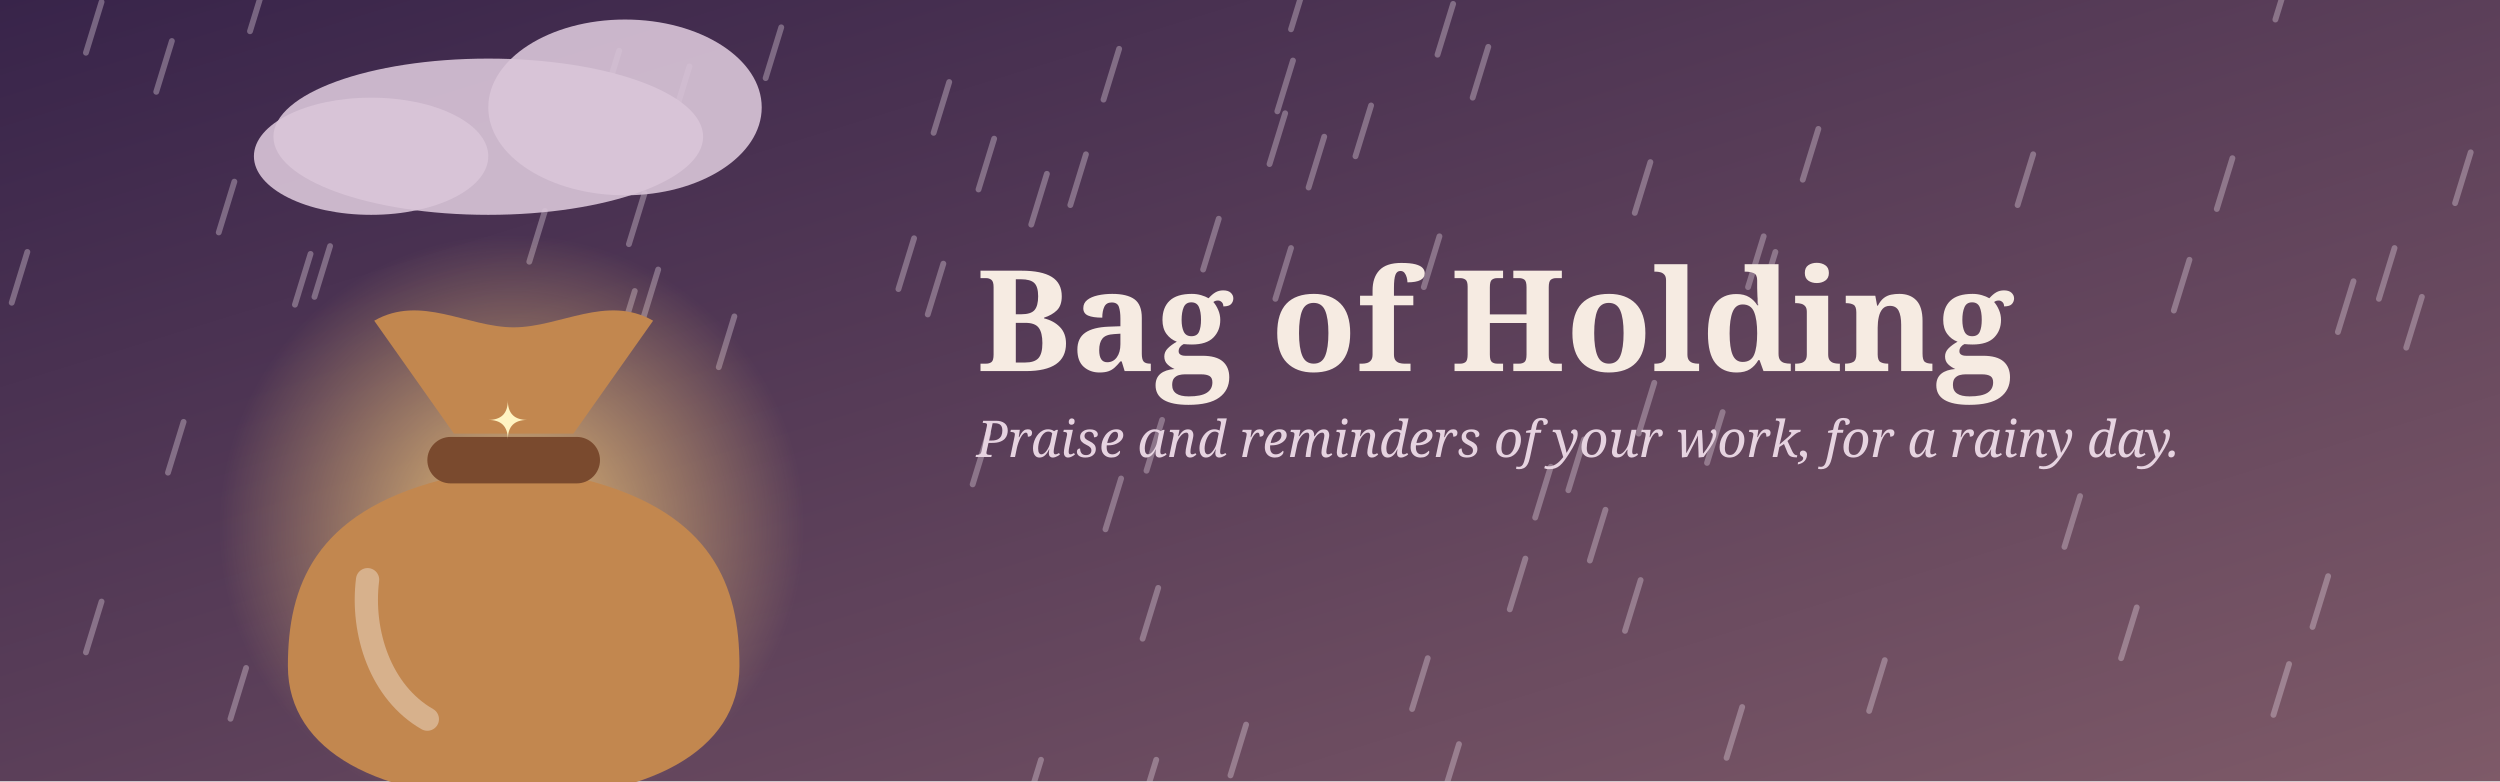
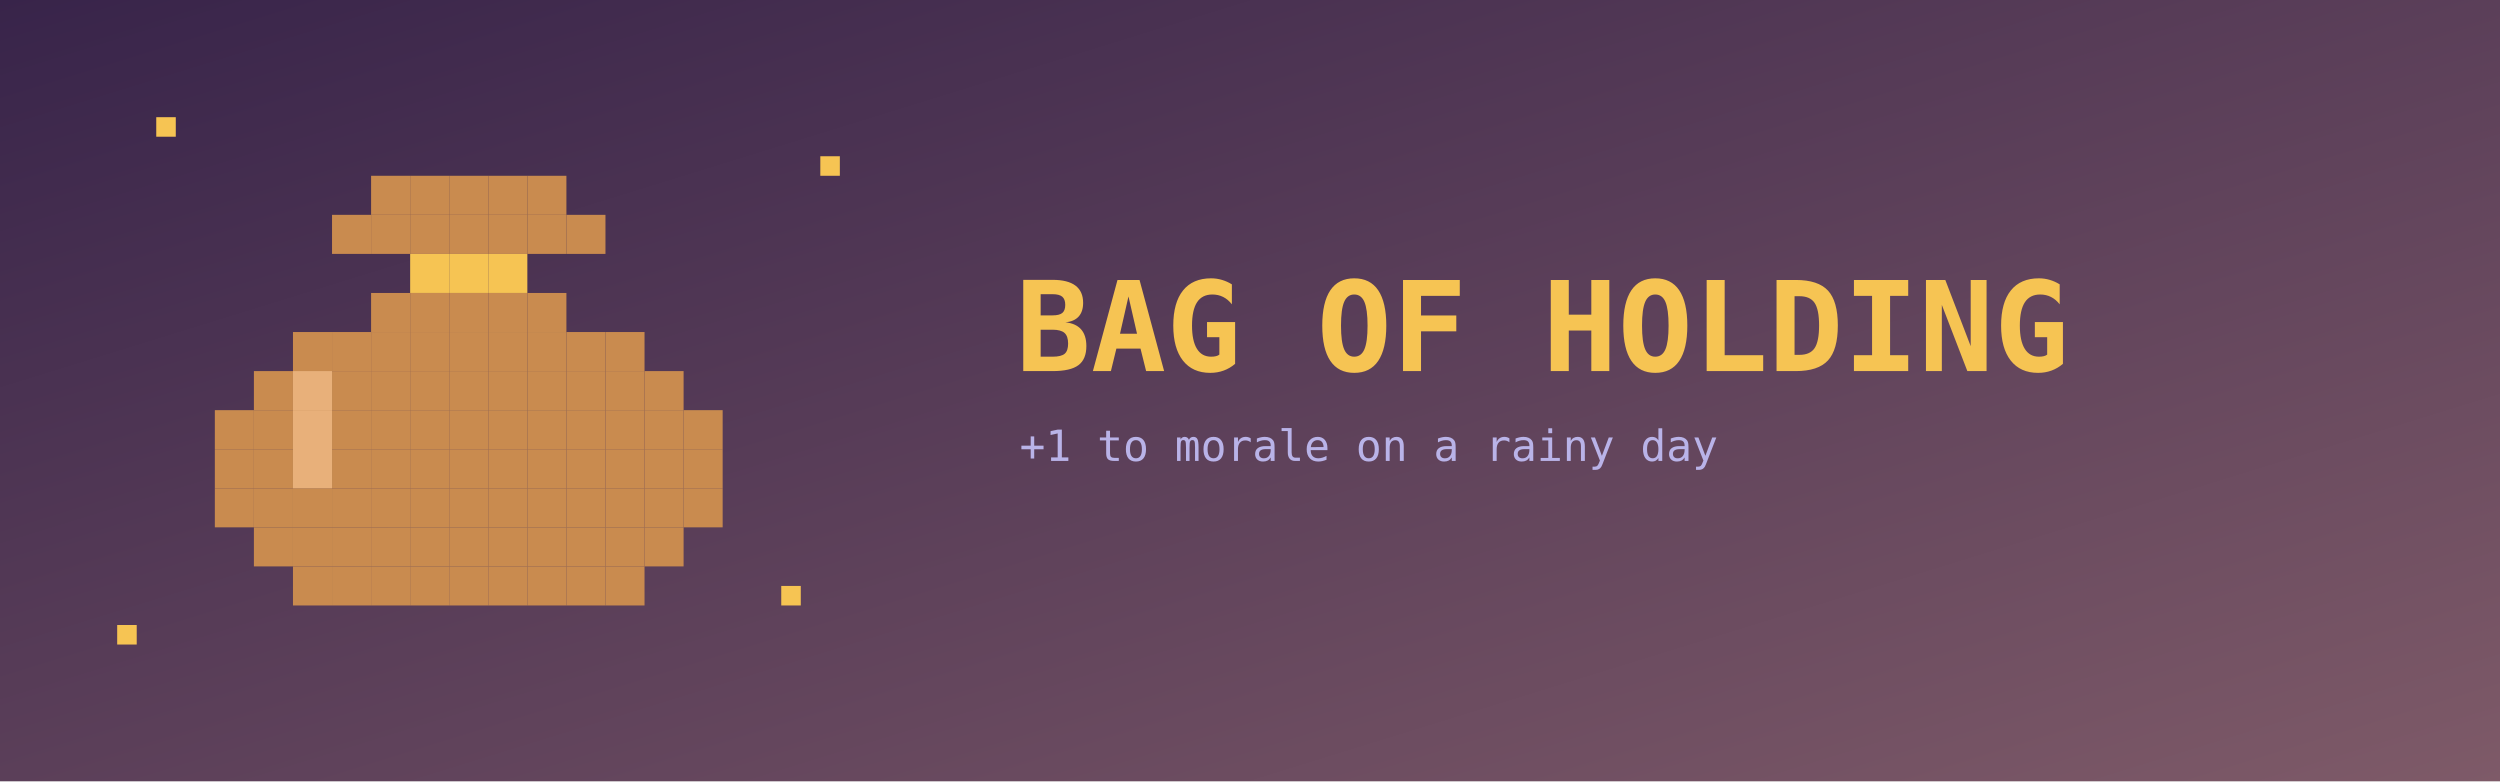
<svg xmlns="http://www.w3.org/2000/svg" width="1280" height="400" viewBox="0 0 1280 400">
  <defs>
    <linearGradient id="sky" x1="0" y1="0" x2="1" y2="1">
      <stop offset="0" stop-color="#38244a" />
      <stop offset="1" stop-color="#7e5a68" />
    </linearGradient>
-     <radialGradient id="glow">
-       <stop offset="0" stop-color="#ffd27a" stop-opacity=".85" />
-       <stop offset="1" stop-color="#ffd27a" stop-opacity="0" />
-     </radialGradient>
  </defs>
  <rect width="100%" height="100%" fill="url(#sky)" />
-   <line x1="483" y1="135" x2="475" y2="161" stroke="#e9d9e6" stroke-opacity=".35" stroke-width="3" stroke-linecap="round" />
-   <line x1="211" y1="349" x2="203" y2="375" stroke="#e9d9e6" stroke-opacity=".35" stroke-width="3" stroke-linecap="round" />
-   <line x1="811" y1="225" x2="803" y2="251" stroke="#e9d9e6" stroke-opacity=".35" stroke-width="3" stroke-linecap="round" />
-   <line x1="317" y1="26" x2="309" y2="52" stroke="#e9d9e6" stroke-opacity=".35" stroke-width="3" stroke-linecap="round" />
-   <line x1="136" y1="-10" x2="128" y2="16" stroke="#e9d9e6" stroke-opacity=".35" stroke-width="3" stroke-linecap="round" />
-   <line x1="822" y1="261" x2="814" y2="287" stroke="#e9d9e6" stroke-opacity=".35" stroke-width="3" stroke-linecap="round" />
-   <line x1="592" y1="389" x2="584" y2="415" stroke="#e9d9e6" stroke-opacity=".35" stroke-width="3" stroke-linecap="round" />
-   <line x1="120" y1="93" x2="112" y2="119" stroke="#e9d9e6" stroke-opacity=".35" stroke-width="3" stroke-linecap="round" />
-   <line x1="1065" y1="254" x2="1057" y2="280" stroke="#e9d9e6" stroke-opacity=".35" stroke-width="3" stroke-linecap="round" />
-   <line x1="737" y1="121" x2="729" y2="147" stroke="#e9d9e6" stroke-opacity=".35" stroke-width="3" stroke-linecap="round" />
-   <line x1="353" y1="34" x2="345" y2="60" stroke="#e9d9e6" stroke-opacity=".35" stroke-width="3" stroke-linecap="round" />
-   <line x1="536" y1="89" x2="528" y2="115" stroke="#e9d9e6" stroke-opacity=".35" stroke-width="3" stroke-linecap="round" />
-   <line x1="52" y1="308" x2="44" y2="334" stroke="#e9d9e6" stroke-opacity=".35" stroke-width="3" stroke-linecap="round" />
-   <line x1="533" y1="389" x2="525" y2="415" stroke="#e9d9e6" stroke-opacity=".35" stroke-width="3" stroke-linecap="round" />
-   <line x1="556" y1="79" x2="548" y2="105" stroke="#e9d9e6" stroke-opacity=".35" stroke-width="3" stroke-linecap="round" />
-   <line x1="337" y1="138" x2="329" y2="164" stroke="#e9d9e6" stroke-opacity=".35" stroke-width="3" stroke-linecap="round" />
-   <line x1="593" y1="301" x2="585" y2="327" stroke="#e9d9e6" stroke-opacity=".35" stroke-width="3" stroke-linecap="round" />
-   <line x1="762" y1="24" x2="754" y2="50" stroke="#e9d9e6" stroke-opacity=".35" stroke-width="3" stroke-linecap="round" />
-   <line x1="1240" y1="152" x2="1232" y2="178" stroke="#e9d9e6" stroke-opacity=".35" stroke-width="3" stroke-linecap="round" />
-   <line x1="794" y1="239" x2="786" y2="265" stroke="#e9d9e6" stroke-opacity=".35" stroke-width="3" stroke-linecap="round" />
-   <line x1="509" y1="71" x2="501" y2="97" stroke="#e9d9e6" stroke-opacity=".35" stroke-width="3" stroke-linecap="round" />
-   <line x1="506" y1="222" x2="498" y2="248" stroke="#e9d9e6" stroke-opacity=".35" stroke-width="3" stroke-linecap="round" />
-   <line x1="573" y1="25" x2="565" y2="51" stroke="#e9d9e6" stroke-opacity=".35" stroke-width="3" stroke-linecap="round" />
-   <line x1="1121" y1="133" x2="1113" y2="159" stroke="#e9d9e6" stroke-opacity=".35" stroke-width="3" stroke-linecap="round" />
-   <line x1="14" y1="129" x2="6" y2="155" stroke="#e9d9e6" stroke-opacity=".35" stroke-width="3" stroke-linecap="round" />
-   <line x1="1172" y1="340" x2="1164" y2="366" stroke="#e9d9e6" stroke-opacity=".35" stroke-width="3" stroke-linecap="round" />
-   <line x1="638" y1="371" x2="630" y2="397" stroke="#e9d9e6" stroke-opacity=".35" stroke-width="3" stroke-linecap="round" />
-   <line x1="1041" y1="79" x2="1033" y2="105" stroke="#e9d9e6" stroke-opacity=".35" stroke-width="3" stroke-linecap="round" />
-   <line x1="847" y1="196" x2="839" y2="222" stroke="#e9d9e6" stroke-opacity=".35" stroke-width="3" stroke-linecap="round" />
-   <line x1="1226" y1="127" x2="1218" y2="153" stroke="#e9d9e6" stroke-opacity=".35" stroke-width="3" stroke-linecap="round" />
-   <line x1="882" y1="211" x2="874" y2="237" stroke="#e9d9e6" stroke-opacity=".35" stroke-width="3" stroke-linecap="round" />
-   <line x1="330" y1="99" x2="322" y2="125" stroke="#e9d9e6" stroke-opacity=".35" stroke-width="3" stroke-linecap="round" />
-   <line x1="624" y1="112" x2="616" y2="138" stroke="#e9d9e6" stroke-opacity=".35" stroke-width="3" stroke-linecap="round" />
-   <line x1="88" y1="21" x2="80" y2="47" stroke="#e9d9e6" stroke-opacity=".35" stroke-width="3" stroke-linecap="round" />
-   <line x1="94" y1="216" x2="86" y2="242" stroke="#e9d9e6" stroke-opacity=".35" stroke-width="3" stroke-linecap="round" />
-   <line x1="574" y1="245" x2="566" y2="271" stroke="#e9d9e6" stroke-opacity=".35" stroke-width="3" stroke-linecap="round" />
-   <line x1="1094" y1="311" x2="1086" y2="337" stroke="#e9d9e6" stroke-opacity=".35" stroke-width="3" stroke-linecap="round" />
-   <line x1="965" y1="338" x2="957" y2="364" stroke="#e9d9e6" stroke-opacity=".35" stroke-width="3" stroke-linecap="round" />
-   <line x1="702" y1="54" x2="694" y2="80" stroke="#e9d9e6" stroke-opacity=".35" stroke-width="3" stroke-linecap="round" />
-   <line x1="400" y1="14" x2="392" y2="40" stroke="#e9d9e6" stroke-opacity=".35" stroke-width="3" stroke-linecap="round" />
-   <line x1="845" y1="83" x2="837" y2="109" stroke="#e9d9e6" stroke-opacity=".35" stroke-width="3" stroke-linecap="round" />
-   <line x1="903" y1="121" x2="895" y2="147" stroke="#e9d9e6" stroke-opacity=".35" stroke-width="3" stroke-linecap="round" />
-   <line x1="376" y1="162" x2="368" y2="188" stroke="#e9d9e6" stroke-opacity=".35" stroke-width="3" stroke-linecap="round" />
-   <line x1="892" y1="362" x2="884" y2="388" stroke="#e9d9e6" stroke-opacity=".35" stroke-width="3" stroke-linecap="round" />
-   <line x1="1205" y1="144" x2="1197" y2="170" stroke="#e9d9e6" stroke-opacity=".35" stroke-width="3" stroke-linecap="round" />
-   <line x1="1143" y1="81" x2="1135" y2="107" stroke="#e9d9e6" stroke-opacity=".35" stroke-width="3" stroke-linecap="round" />
-   <line x1="662" y1="31" x2="654" y2="57" stroke="#e9d9e6" stroke-opacity=".35" stroke-width="3" stroke-linecap="round" />
-   <line x1="126" y1="342" x2="118" y2="368" stroke="#e9d9e6" stroke-opacity=".35" stroke-width="3" stroke-linecap="round" />
-   <line x1="468" y1="122" x2="460" y2="148" stroke="#e9d9e6" stroke-opacity=".35" stroke-width="3" stroke-linecap="round" />
-   <line x1="1192" y1="295" x2="1184" y2="321" stroke="#e9d9e6" stroke-opacity=".35" stroke-width="3" stroke-linecap="round" />
-   <line x1="486" y1="42" x2="478" y2="68" stroke="#e9d9e6" stroke-opacity=".35" stroke-width="3" stroke-linecap="round" />
-   <line x1="678" y1="70" x2="670" y2="96" stroke="#e9d9e6" stroke-opacity=".35" stroke-width="3" stroke-linecap="round" />
-   <line x1="595" y1="215" x2="587" y2="241" stroke="#e9d9e6" stroke-opacity=".35" stroke-width="3" stroke-linecap="round" />
-   <line x1="52" y1="1" x2="44" y2="27" stroke="#e9d9e6" stroke-opacity=".35" stroke-width="3" stroke-linecap="round" />
-   <line x1="731" y1="337" x2="723" y2="363" stroke="#e9d9e6" stroke-opacity=".35" stroke-width="3" stroke-linecap="round" />
-   <line x1="169" y1="126" x2="161" y2="152" stroke="#e9d9e6" stroke-opacity=".35" stroke-width="3" stroke-linecap="round" />
-   <line x1="669" y1="-11" x2="661" y2="15" stroke="#e9d9e6" stroke-opacity=".35" stroke-width="3" stroke-linecap="round" />
-   <line x1="661" y1="127" x2="653" y2="153" stroke="#e9d9e6" stroke-opacity=".35" stroke-width="3" stroke-linecap="round" />
-   <line x1="658" y1="58" x2="650" y2="84" stroke="#e9d9e6" stroke-opacity=".35" stroke-width="3" stroke-linecap="round" />
-   <line x1="840" y1="297" x2="832" y2="323" stroke="#e9d9e6" stroke-opacity=".35" stroke-width="3" stroke-linecap="round" />
-   <line x1="159" y1="130" x2="151" y2="156" stroke="#e9d9e6" stroke-opacity=".35" stroke-width="3" stroke-linecap="round" />
-   <line x1="1265" y1="78" x2="1257" y2="104" stroke="#e9d9e6" stroke-opacity=".35" stroke-width="3" stroke-linecap="round" />
-   <line x1="909" y1="129" x2="901" y2="155" stroke="#e9d9e6" stroke-opacity=".35" stroke-width="3" stroke-linecap="round" />
-   <line x1="279" y1="108" x2="271" y2="134" stroke="#e9d9e6" stroke-opacity=".35" stroke-width="3" stroke-linecap="round" />
-   <line x1="781" y1="286" x2="773" y2="312" stroke="#e9d9e6" stroke-opacity=".35" stroke-width="3" stroke-linecap="round" />
-   <line x1="325" y1="149" x2="317" y2="175" stroke="#e9d9e6" stroke-opacity=".35" stroke-width="3" stroke-linecap="round" />
-   <line x1="1173" y1="-16" x2="1165" y2="10" stroke="#e9d9e6" stroke-opacity=".35" stroke-width="3" stroke-linecap="round" />
-   <line x1="744" y1="2" x2="736" y2="28" stroke="#e9d9e6" stroke-opacity=".35" stroke-width="3" stroke-linecap="round" />
-   <line x1="931" y1="66" x2="923" y2="92" stroke="#e9d9e6" stroke-opacity=".35" stroke-width="3" stroke-linecap="round" />
-   <line x1="747" y1="381" x2="739" y2="407" stroke="#e9d9e6" stroke-opacity=".35" stroke-width="3" stroke-linecap="round" />
-   <g fill="#d9c6d8" fill-opacity=".9">
-     <ellipse cx="250" cy="70" rx="110" ry="40" />
-     <ellipse cx="320" cy="55" rx="70" ry="45" />
-     <ellipse cx="190" cy="80" rx="60" ry="30" />
-   </g>
-   <circle cx="262" cy="270" r="150" fill="url(#glow)" />
-   <path d="M225.6,245.8 C161.0,262.8 147.4,300.2 147.4,341.0 C147.4,385.2 195.0,409.0 263.0,409.0 C331.0,409.0 378.6,385.2 378.6,341.0 C378.6,300.2 365.0,262.8 300.4,245.8 Z" fill="#c2874f" />
-   <path d="M232.4,222.0 L191.6,164.2 C215.4,150.6 239.2,167.6 263.0,167.6 C286.8,167.6 310.6,150.6 334.4,164.2 L293.6,222.0 Z" fill="#c2874f" />
-   <rect x="218.8" y="223.7" width="88.4" height="23.8" rx="11.9" fill="#7a4a2e" />
-   <path d="M188.2,296.8 C184.8,324.0 195.0,354.6 218.8,368.2" stroke="#fff" stroke-opacity=".35" stroke-width="11.9" fill="none" stroke-linecap="round" />
-   <path d="M260,205 Q260,215 270,215 Q260,215 260,225 Q260,215 250,215 Q260,215 260,205Z" fill="#fff4c2" opacity="1" />
-   <text x="500" y="190" style="font-family:'Iowan Old Style','Georgia',serif;font-size:72px;font-weight:700" fill="#f6ebe2" text-anchor="start">Bag of Holding</text>
-   <text x="500" y="234" style="font-family:'Iowan Old Style','Georgia',serif;font-size:26px;font-style:italic" fill="#e6d3e0" text-anchor="start">Praise and reminders of your work, for a rainy day.</text>
+   <rect x="190" y="90" width="20" height="20" fill="#c98b4f" />
+   <rect x="210" y="90" width="20" height="20" fill="#c98b4f" />
+   <rect x="230" y="90" width="20" height="20" fill="#c98b4f" />
+   <rect x="250" y="90" width="20" height="20" fill="#c98b4f" />
+   <rect x="270" y="90" width="20" height="20" fill="#c98b4f" />
+   <rect x="170" y="110" width="20" height="20" fill="#c98b4f" />
+   <rect x="190" y="110" width="20" height="20" fill="#c98b4f" />
+   <rect x="210" y="110" width="20" height="20" fill="#c98b4f" />
+   <rect x="230" y="110" width="20" height="20" fill="#c98b4f" />
+   <rect x="250" y="110" width="20" height="20" fill="#c98b4f" />
+   <rect x="270" y="110" width="20" height="20" fill="#c98b4f" />
+   <rect x="290" y="110" width="20" height="20" fill="#c98b4f" />
+   <rect x="210" y="130" width="20" height="20" fill="#f6c453" />
+   <rect x="230" y="130" width="20" height="20" fill="#f6c453" />
+   <rect x="250" y="130" width="20" height="20" fill="#f6c453" />
+   <rect x="190" y="150" width="20" height="20" fill="#c98b4f" />
+   <rect x="210" y="150" width="20" height="20" fill="#c98b4f" />
+   <rect x="230" y="150" width="20" height="20" fill="#c98b4f" />
+   <rect x="250" y="150" width="20" height="20" fill="#c98b4f" />
+   <rect x="270" y="150" width="20" height="20" fill="#c98b4f" />
+   <rect x="150" y="170" width="20" height="20" fill="#c98b4f" />
+   <rect x="170" y="170" width="20" height="20" fill="#c98b4f" />
+   <rect x="190" y="170" width="20" height="20" fill="#c98b4f" />
+   <rect x="210" y="170" width="20" height="20" fill="#c98b4f" />
+   <rect x="230" y="170" width="20" height="20" fill="#c98b4f" />
+   <rect x="250" y="170" width="20" height="20" fill="#c98b4f" />
+   <rect x="270" y="170" width="20" height="20" fill="#c98b4f" />
+   <rect x="290" y="170" width="20" height="20" fill="#c98b4f" />
+   <rect x="310" y="170" width="20" height="20" fill="#c98b4f" />
+   <rect x="130" y="190" width="20" height="20" fill="#c98b4f" />
+   <rect x="150" y="190" width="20" height="20" fill="#c98b4f" />
+   <rect x="170" y="190" width="20" height="20" fill="#c98b4f" />
+   <rect x="190" y="190" width="20" height="20" fill="#c98b4f" />
+   <rect x="210" y="190" width="20" height="20" fill="#c98b4f" />
+   <rect x="230" y="190" width="20" height="20" fill="#c98b4f" />
+   <rect x="250" y="190" width="20" height="20" fill="#c98b4f" />
+   <rect x="270" y="190" width="20" height="20" fill="#c98b4f" />
+   <rect x="290" y="190" width="20" height="20" fill="#c98b4f" />
+   <rect x="310" y="190" width="20" height="20" fill="#c98b4f" />
+   <rect x="330" y="190" width="20" height="20" fill="#c98b4f" />
+   <rect x="110" y="210" width="20" height="20" fill="#c98b4f" />
+   <rect x="130" y="210" width="20" height="20" fill="#c98b4f" />
+   <rect x="150" y="210" width="20" height="20" fill="#c98b4f" />
+   <rect x="170" y="210" width="20" height="20" fill="#c98b4f" />
+   <rect x="190" y="210" width="20" height="20" fill="#c98b4f" />
+   <rect x="210" y="210" width="20" height="20" fill="#c98b4f" />
+   <rect x="230" y="210" width="20" height="20" fill="#c98b4f" />
+   <rect x="250" y="210" width="20" height="20" fill="#c98b4f" />
+   <rect x="270" y="210" width="20" height="20" fill="#c98b4f" />
+   <rect x="290" y="210" width="20" height="20" fill="#c98b4f" />
+   <rect x="310" y="210" width="20" height="20" fill="#c98b4f" />
+   <rect x="330" y="210" width="20" height="20" fill="#c98b4f" />
+   <rect x="350" y="210" width="20" height="20" fill="#c98b4f" />
+   <rect x="110" y="230" width="20" height="20" fill="#c98b4f" />
+   <rect x="130" y="230" width="20" height="20" fill="#c98b4f" />
+   <rect x="150" y="230" width="20" height="20" fill="#c98b4f" />
+   <rect x="170" y="230" width="20" height="20" fill="#c98b4f" />
+   <rect x="190" y="230" width="20" height="20" fill="#c98b4f" />
+   <rect x="210" y="230" width="20" height="20" fill="#c98b4f" />
+   <rect x="230" y="230" width="20" height="20" fill="#c98b4f" />
+   <rect x="250" y="230" width="20" height="20" fill="#c98b4f" />
+   <rect x="270" y="230" width="20" height="20" fill="#c98b4f" />
+   <rect x="290" y="230" width="20" height="20" fill="#c98b4f" />
+   <rect x="310" y="230" width="20" height="20" fill="#c98b4f" />
+   <rect x="330" y="230" width="20" height="20" fill="#c98b4f" />
+   <rect x="350" y="230" width="20" height="20" fill="#c98b4f" />
+   <rect x="110" y="250" width="20" height="20" fill="#c98b4f" />
+   <rect x="130" y="250" width="20" height="20" fill="#c98b4f" />
+   <rect x="150" y="250" width="20" height="20" fill="#c98b4f" />
+   <rect x="170" y="250" width="20" height="20" fill="#c98b4f" />
+   <rect x="190" y="250" width="20" height="20" fill="#c98b4f" />
+   <rect x="210" y="250" width="20" height="20" fill="#c98b4f" />
+   <rect x="230" y="250" width="20" height="20" fill="#c98b4f" />
+   <rect x="250" y="250" width="20" height="20" fill="#c98b4f" />
+   <rect x="270" y="250" width="20" height="20" fill="#c98b4f" />
+   <rect x="290" y="250" width="20" height="20" fill="#c98b4f" />
+   <rect x="310" y="250" width="20" height="20" fill="#c98b4f" />
+   <rect x="330" y="250" width="20" height="20" fill="#c98b4f" />
+   <rect x="350" y="250" width="20" height="20" fill="#c98b4f" />
+   <rect x="130" y="270" width="20" height="20" fill="#c98b4f" />
+   <rect x="150" y="270" width="20" height="20" fill="#c98b4f" />
+   <rect x="170" y="270" width="20" height="20" fill="#c98b4f" />
+   <rect x="190" y="270" width="20" height="20" fill="#c98b4f" />
+   <rect x="210" y="270" width="20" height="20" fill="#c98b4f" />
+   <rect x="230" y="270" width="20" height="20" fill="#c98b4f" />
+   <rect x="250" y="270" width="20" height="20" fill="#c98b4f" />
+   <rect x="270" y="270" width="20" height="20" fill="#c98b4f" />
+   <rect x="290" y="270" width="20" height="20" fill="#c98b4f" />
+   <rect x="310" y="270" width="20" height="20" fill="#c98b4f" />
+   <rect x="330" y="270" width="20" height="20" fill="#c98b4f" />
+   <rect x="150" y="290" width="20" height="20" fill="#c98b4f" />
+   <rect x="170" y="290" width="20" height="20" fill="#c98b4f" />
+   <rect x="190" y="290" width="20" height="20" fill="#c98b4f" />
+   <rect x="210" y="290" width="20" height="20" fill="#c98b4f" />
+   <rect x="230" y="290" width="20" height="20" fill="#c98b4f" />
+   <rect x="250" y="290" width="20" height="20" fill="#c98b4f" />
+   <rect x="270" y="290" width="20" height="20" fill="#c98b4f" />
+   <rect x="290" y="290" width="20" height="20" fill="#c98b4f" />
+   <rect x="310" y="290" width="20" height="20" fill="#c98b4f" />
+   <rect x="150" y="190" width="20" height="20" fill="#e8b07a" />
+   <rect x="150" y="210" width="20" height="40" fill="#e8b07a" />
+   <rect x="420" y="80" width="10" height="10" fill="#f6c453" />
+   <rect x="80" y="60" width="10" height="10" fill="#f6c453" />
+   <rect x="400" y="300" width="10" height="10" fill="#f6c453" />
+   <rect x="60" y="320" width="10" height="10" fill="#f6c453" />
+   <text x="520" y="190" style="font-family:Menlo,monospace;font-size:64px;font-weight:700" fill="#f6c453">BAG OF HOLDING</text>
+   <text x="522" y="236" style="font-family:Menlo,monospace;font-size:22px" fill="#b9b3e8">+1 to morale on a rainy day</text>
</svg>
